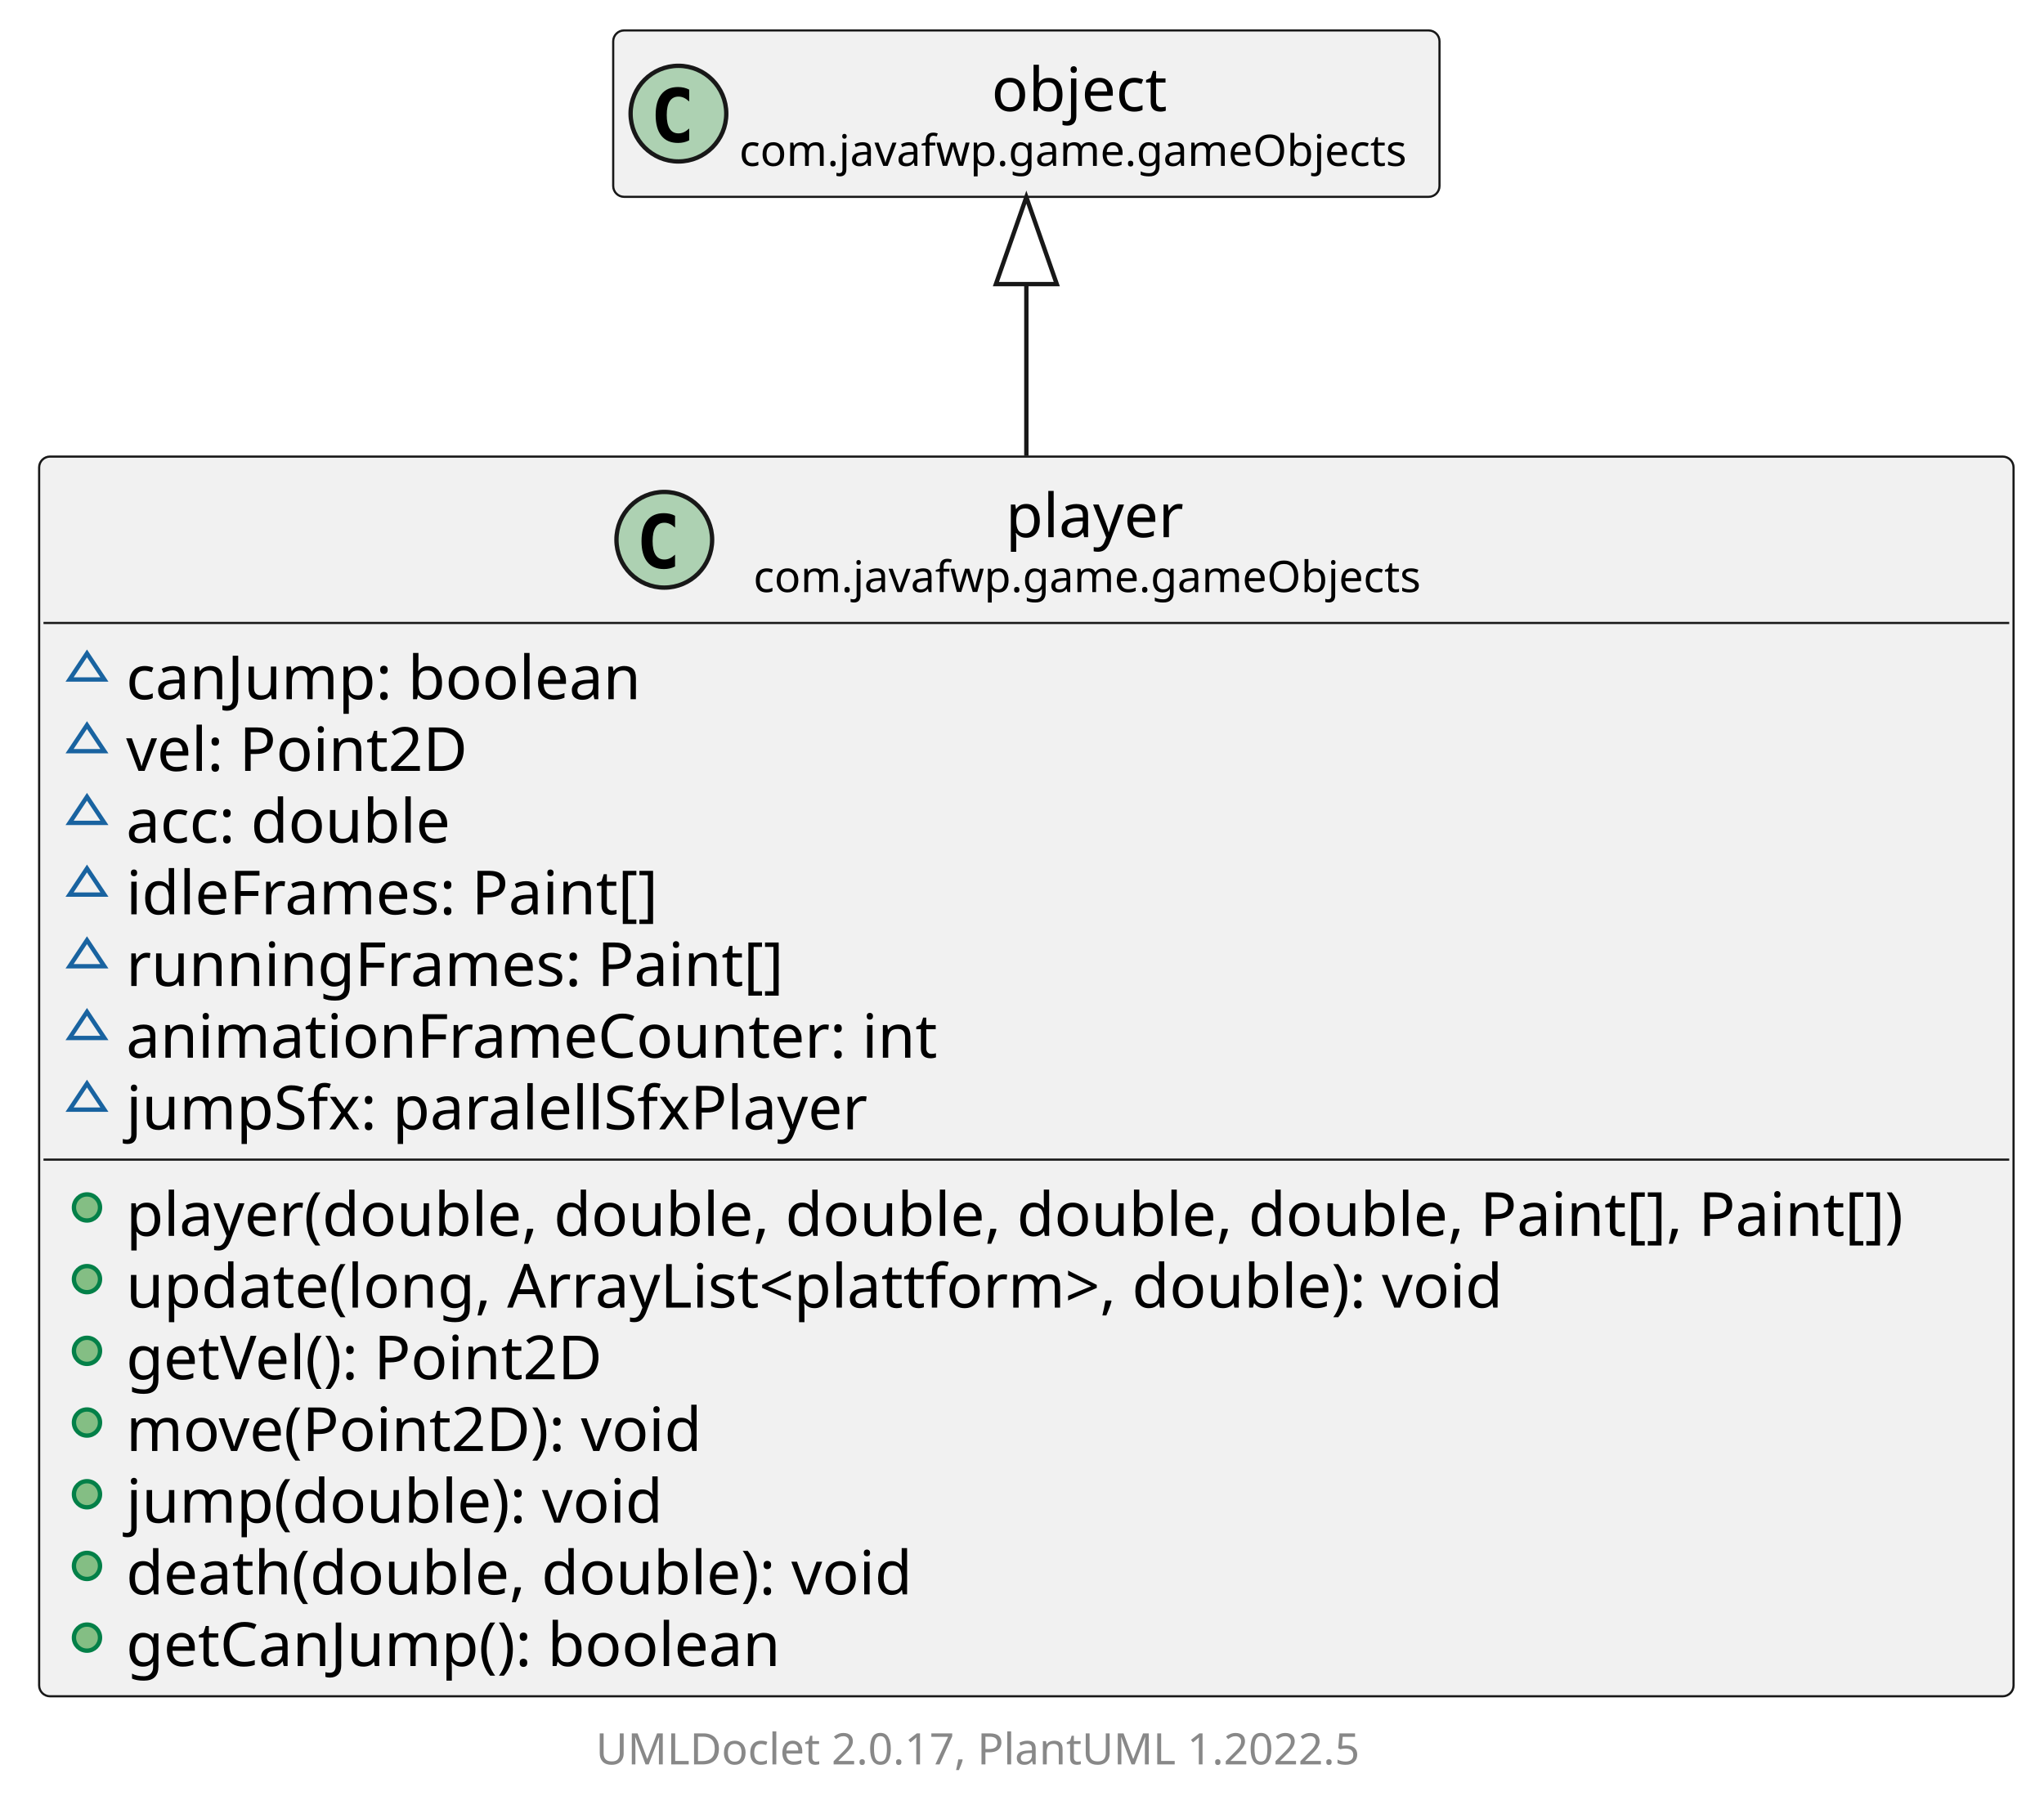
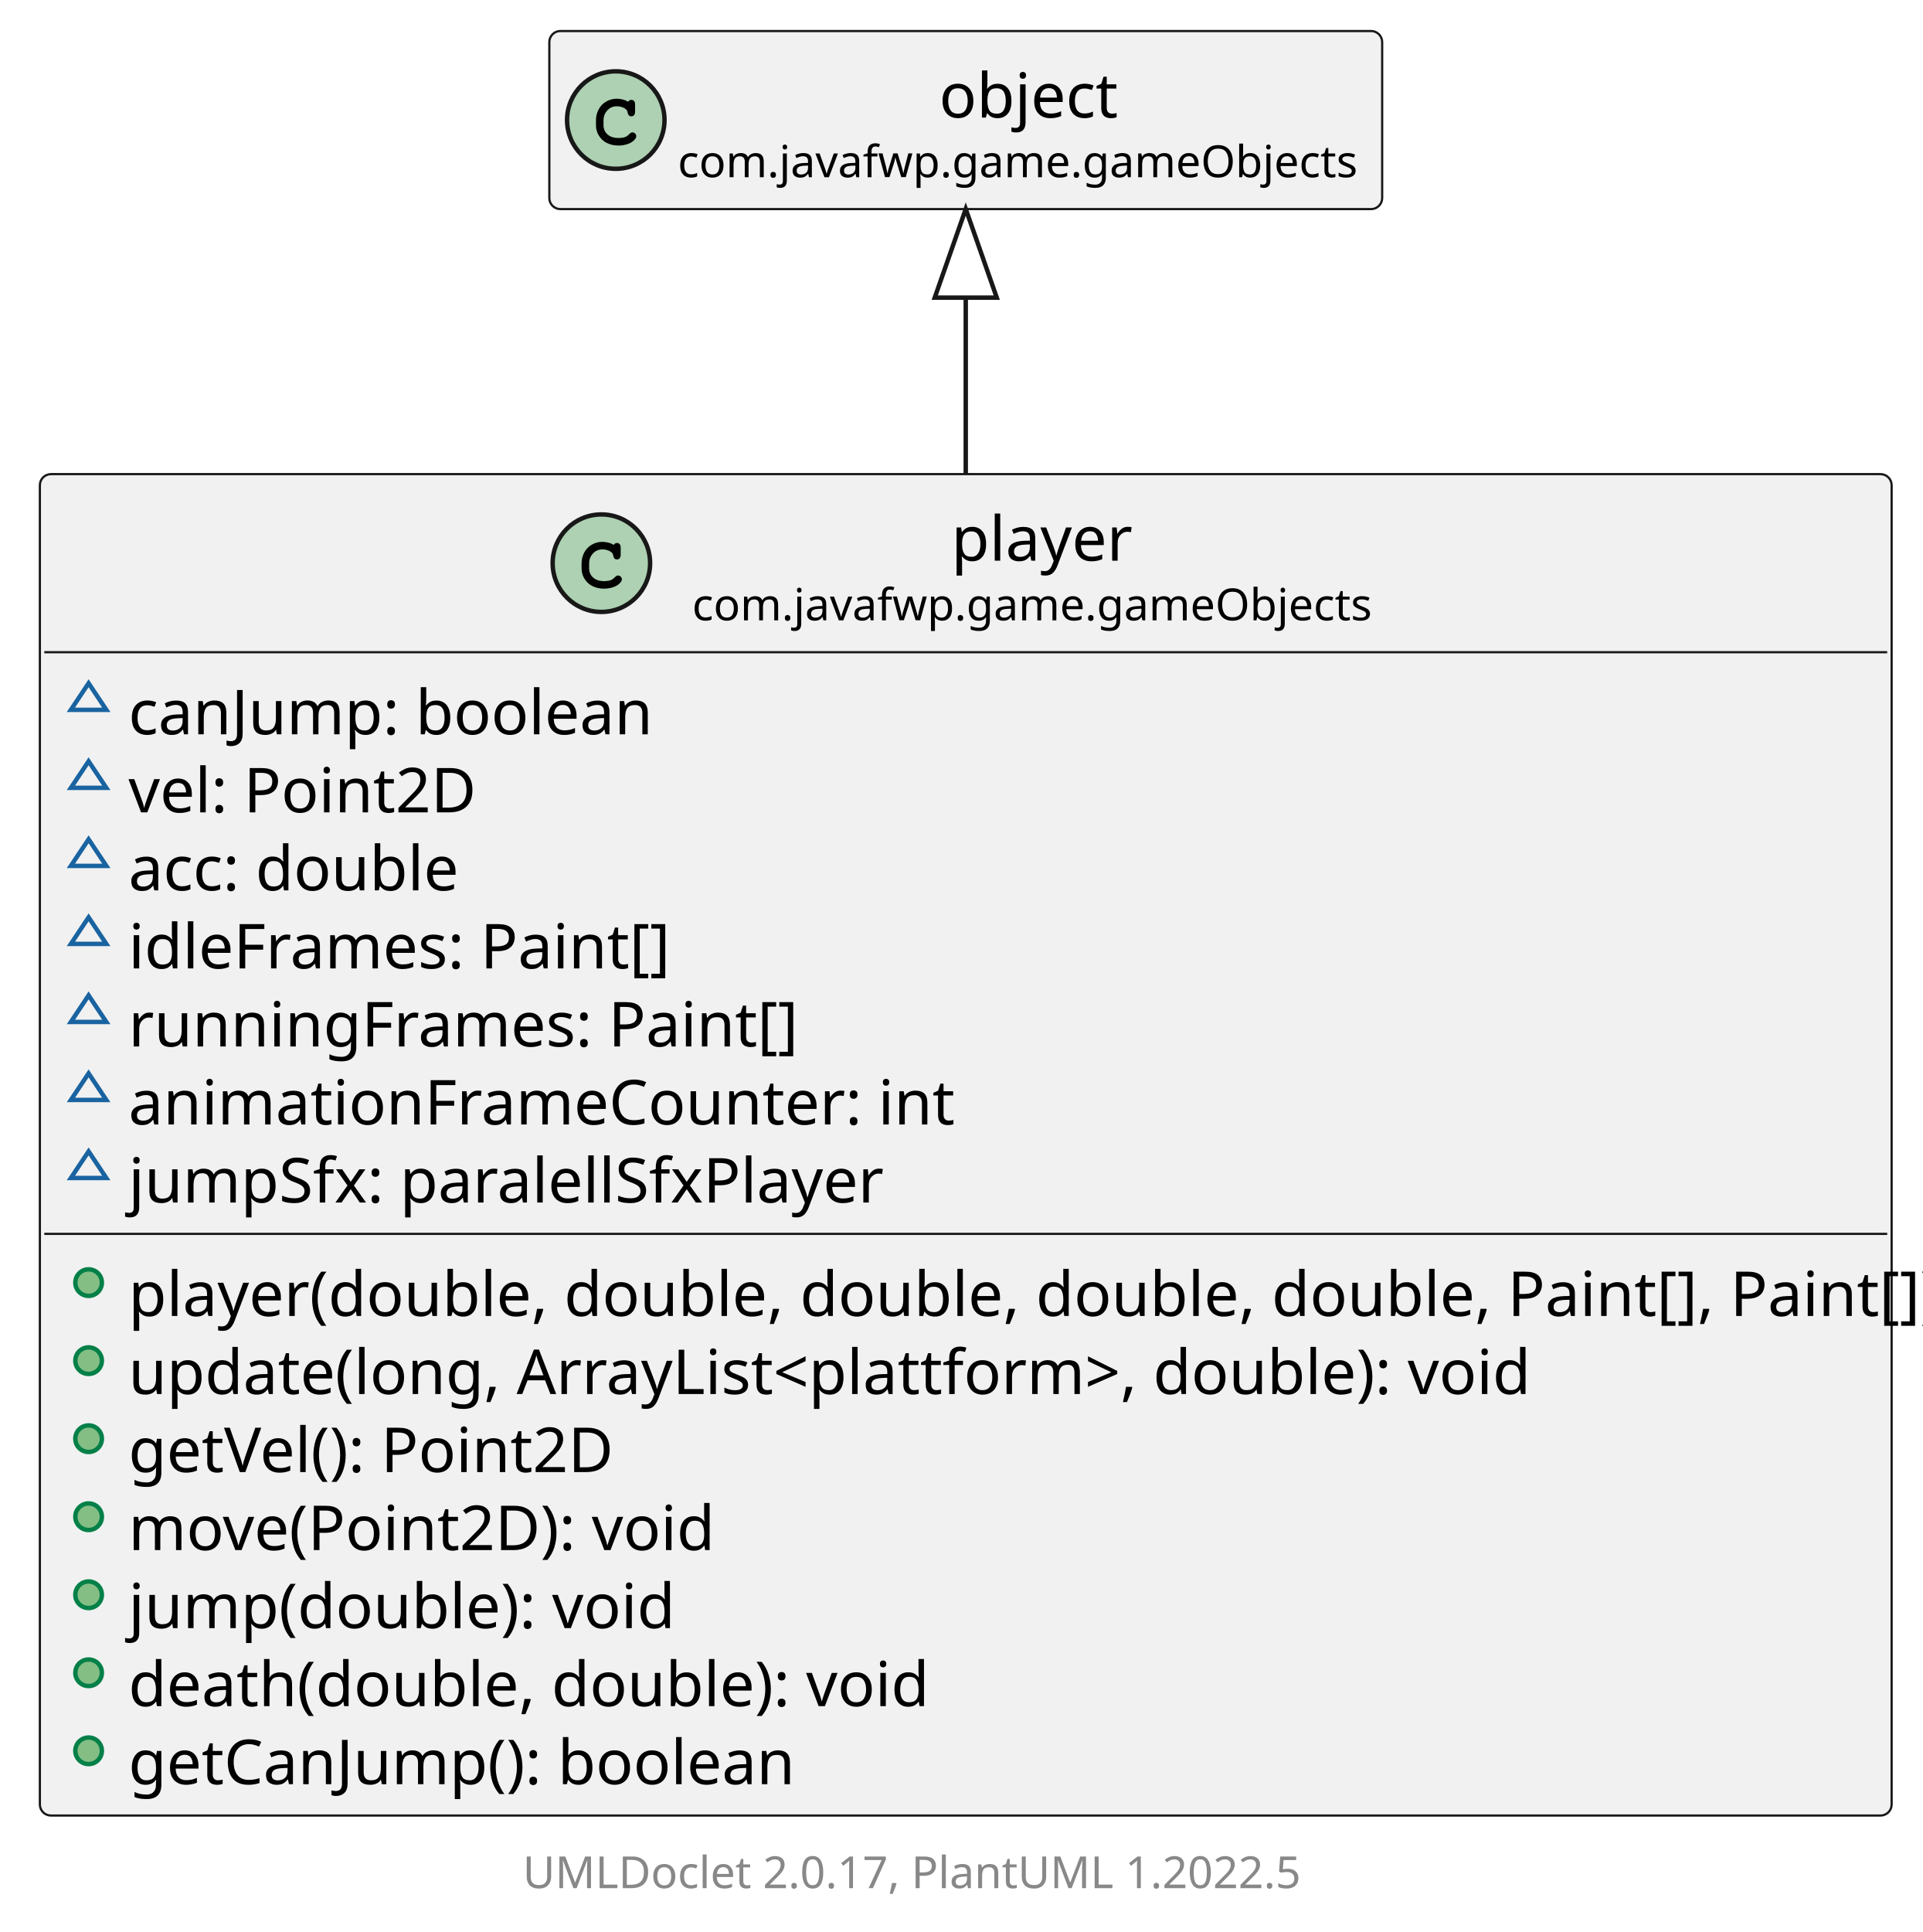
- <svg xmlns="http://www.w3.org/2000/svg" xmlns:xlink="http://www.w3.org/1999/xlink" contentStyleType="text/css" height="415px" preserveAspectRatio="none" style="width:470px;height:415px;background:#FFFFFF;" version="1.1" viewBox="0 0 470 415" width="470px" zoomAndPan="magnify">
+ <svg xmlns="http://www.w3.org/2000/svg" xmlns:xlink="http://www.w3.org/1999/xlink" contentStyleType="text/css" height="436px" preserveAspectRatio="none" style="width:434px;height:436px;background:#FFFFFF;" version="1.1" viewBox="0 0 434 436" width="434px" zoomAndPan="magnify">
  <defs />
  <g>
    <a href="player.html" target="_top" title="player.html" xlink:actuate="onRequest" xlink:href="player.html" xlink:show="new" xlink:title="player.html" xlink:type="simple">
      <g id="elem_com.javafwp.game.gameObjects.player">
-         <rect codeLine="5" fill="#F1F1F1" height="285.102" id="com.javafwp.game.gameObjects.player" rx="2.5" ry="2.5" style="stroke:#181818;stroke-width:0.5;" width="454" x="9" y="105" />
-         <ellipse cx="152.75" cy="124.133" fill="#ADD1B2" rx="11" ry="11" style="stroke:#181818;stroke-width:1.0;" />
-         <path d="M155.223,130.276 Q154.642,130.575 154.003,130.724 Q153.364,130.874 152.658,130.874 Q150.151,130.874 148.832,129.222 Q147.512,127.57 147.512,124.449 Q147.512,121.319 148.832,119.668 Q150.151,118.016 152.658,118.016 Q153.364,118.016 154.011,118.165 Q154.659,118.314 155.223,118.613 L155.223,121.336 Q154.592,120.755 153.999,120.485 Q153.405,120.215 152.774,120.215 Q151.43,120.215 150.745,121.282 Q150.06,122.349 150.06,124.449 Q150.06,126.54 150.745,127.607 Q151.43,128.674 152.774,128.674 Q153.405,128.674 153.999,128.404 Q154.592,128.134 155.223,127.553 Z " fill="#000000" />
-         <text fill="#000000" font-family="sans-serif" font-size="14" lengthAdjust="spacing" textLength="42" x="231.25" y="123.535">player</text>
-         <text fill="#000000" font-family="sans-serif" font-size="10" lengthAdjust="spacing" textLength="158" x="173.25" y="136.156">com.javafwp.game.gameObjects</text>
-         <line style="stroke:#181818;stroke-width:0.5;" x1="10" x2="462" y1="143.266" y2="143.266" />
-         <polygon fill="none" points="20,150.266,16,156.266,24,156.266" style="stroke:#1963A0;stroke-width:1.0;" />
-         <text fill="#000000" font-family="sans-serif" font-size="14" lengthAdjust="spacing" textLength="123" x="29" y="160.801">canJump: boolean</text>
-         <polygon fill="none" points="20,166.754,16,172.754,24,172.754" style="stroke:#1963A0;stroke-width:1.0;" />
-         <text fill="#000000" font-family="sans-serif" font-size="14" lengthAdjust="spacing" textLength="81" x="29" y="177.289">vel: Point2D</text>
-         <polygon fill="none" points="20,183.242,16,189.242,24,189.242" style="stroke:#1963A0;stroke-width:1.0;" />
-         <text fill="#000000" font-family="sans-serif" font-size="14" lengthAdjust="spacing" textLength="78" x="29" y="193.777">acc: double</text>
-         <polygon fill="none" points="20,199.731,16,205.731,24,205.731" style="stroke:#1963A0;stroke-width:1.0;" />
-         <text fill="#000000" font-family="sans-serif" font-size="14" lengthAdjust="spacing" textLength="127" x="29" y="210.266">idleFrames: Paint[]</text>
-         <polygon fill="none" points="20,216.219,16,222.219,24,222.219" style="stroke:#1963A0;stroke-width:1.0;" />
-         <text fill="#000000" font-family="sans-serif" font-size="14" lengthAdjust="spacing" textLength="157" x="29" y="226.754">runningFrames: Paint[]</text>
-         <polygon fill="none" points="20,232.707,16,238.707,24,238.707" style="stroke:#1963A0;stroke-width:1.0;" />
-         <text fill="#000000" font-family="sans-serif" font-size="14" lengthAdjust="spacing" textLength="194" x="29" y="243.242">animationFrameCounter: int</text>
-         <polygon fill="none" points="20,249.195,16,255.195,24,255.195" style="stroke:#1963A0;stroke-width:1.0;" />
-         <text fill="#000000" font-family="sans-serif" font-size="14" lengthAdjust="spacing" textLength="179" x="29" y="259.731">jumpSfx: paralellSfxPlayer</text>
-         <line style="stroke:#181818;stroke-width:0.5;" x1="10" x2="462" y1="266.684" y2="266.684" />
-         <ellipse cx="20" cy="277.684" fill="#84BE84" rx="3" ry="3" style="stroke:#038048;stroke-width:1.0;" />
-         <text fill="#000000" font-family="sans-serif" font-size="14" lengthAdjust="spacing" textLength="428" x="29" y="284.219">player(double, double, double, double, double, Paint[], Paint[])</text>
-         <ellipse cx="20" cy="294.172" fill="#84BE84" rx="3" ry="3" style="stroke:#038048;stroke-width:1.0;" />
-         <text fill="#000000" font-family="sans-serif" font-size="14" lengthAdjust="spacing" textLength="336" x="29" y="300.707">update(long, ArrayList&lt;plattform&gt;, double): void</text>
-         <ellipse cx="20" cy="310.66" fill="#84BE84" rx="3" ry="3" style="stroke:#038048;stroke-width:1.0;" />
-         <text fill="#000000" font-family="sans-serif" font-size="14" lengthAdjust="spacing" textLength="115" x="29" y="317.195">getVel(): Point2D</text>
-         <ellipse cx="20" cy="327.148" fill="#84BE84" rx="3" ry="3" style="stroke:#038048;stroke-width:1.0;" />
-         <text fill="#000000" font-family="sans-serif" font-size="14" lengthAdjust="spacing" textLength="138" x="29" y="333.684">move(Point2D): void</text>
-         <ellipse cx="20" cy="343.637" fill="#84BE84" rx="3" ry="3" style="stroke:#038048;stroke-width:1.0;" />
-         <text fill="#000000" font-family="sans-serif" font-size="14" lengthAdjust="spacing" textLength="130" x="29" y="350.172">jump(double): void</text>
-         <ellipse cx="20" cy="360.125" fill="#84BE84" rx="3" ry="3" style="stroke:#038048;stroke-width:1.0;" />
-         <text fill="#000000" font-family="sans-serif" font-size="14" lengthAdjust="spacing" textLength="190" x="29" y="366.66">death(double, double): void</text>
-         <ellipse cx="20" cy="376.613" fill="#84BE84" rx="3" ry="3" style="stroke:#038048;stroke-width:1.0;" />
-         <text fill="#000000" font-family="sans-serif" font-size="14" lengthAdjust="spacing" textLength="158" x="29" y="383.148">getCanJump(): boolean</text>
+         <rect codeLine="5" fill="#F1F1F1" height="302.719" id="com.javafwp.game.gameObjects.player" rx="2.5" ry="2.5" style="stroke:#181818;stroke-width:0.5;" width="418" x="9" y="107" />
+         <ellipse cx="135.75" cy="127.094" fill="#ADD1B2" rx="11" ry="11" style="stroke:#181818;stroke-width:1.0;" />
+         <path d="M138.516,122.969 Q138.672,122.75 138.859,122.641 Q139.047,122.531 139.266,122.531 Q139.641,122.531 139.875,122.797 Q140.109,123.047 140.109,123.656 L140.109,125.109 Q140.109,125.719 139.875,125.984 Q139.641,126.25 139.266,126.25 Q138.922,126.25 138.719,126.047 Q138.516,125.859 138.406,125.344 Q138.359,124.984 138.172,124.797 Q137.844,124.422 137.234,124.203 Q136.625,123.984 136,123.984 Q135.234,123.984 134.594,124.312 Q133.969,124.641 133.469,125.391 Q132.984,126.141 132.984,127.172 L132.984,128.266 Q132.984,129.5 133.875,130.328 Q134.766,131.141 136.359,131.141 Q137.297,131.141 137.953,130.891 Q138.344,130.734 138.766,130.297 Q139.031,130.031 139.172,129.953 Q139.328,129.875 139.531,129.875 Q139.859,129.875 140.109,130.141 Q140.375,130.391 140.375,130.734 Q140.375,131.078 140.031,131.484 Q139.531,132.062 138.734,132.391 Q137.656,132.844 136.359,132.844 Q134.844,132.844 133.641,132.219 Q132.656,131.719 131.969,130.656 Q131.281,129.578 131.281,128.297 L131.281,127.141 Q131.281,125.812 131.891,124.672 Q132.516,123.516 133.609,122.906 Q134.703,122.281 135.938,122.281 Q136.672,122.281 137.312,122.453 Q137.969,122.609 138.516,122.969 Z " fill="#000000" />
+         <text fill="#000000" font-family="sans-serif" font-size="14" lengthAdjust="spacing" textLength="39" x="214.75" y="126.533">player</text>
+         <text fill="#000000" font-family="sans-serif" font-size="10" lengthAdjust="spacing" textLength="156" x="156.25" y="139.99">com.javafwp.game.gameObjects</text>
+         <line style="stroke:#181818;stroke-width:0.5;" x1="10" x2="426" y1="147.188" y2="147.188" />
+         <polygon fill="none" points="20,154.188,16,160.188,24,160.188" style="stroke:#1963A0;stroke-width:1.0;" />
+         <text fill="#000000" font-family="sans-serif" font-size="14" lengthAdjust="spacing" textLength="115" x="29" y="165.721">canJump: boolean</text>
+         <polygon fill="none" points="20,171.797,16,177.797,24,177.797" style="stroke:#1963A0;stroke-width:1.0;" />
+         <text fill="#000000" font-family="sans-serif" font-size="14" lengthAdjust="spacing" textLength="76" x="29" y="183.33">vel: Point2D</text>
+         <polygon fill="none" points="20,189.406,16,195.406,24,195.406" style="stroke:#1963A0;stroke-width:1.0;" />
+         <text fill="#000000" font-family="sans-serif" font-size="14" lengthAdjust="spacing" textLength="73" x="29" y="200.94">acc: double</text>
+         <polygon fill="none" points="20,207.016,16,213.016,24,213.016" style="stroke:#1963A0;stroke-width:1.0;" />
+         <text fill="#000000" font-family="sans-serif" font-size="14" lengthAdjust="spacing" textLength="118" x="29" y="218.549">idleFrames: Paint[]</text>
+         <polygon fill="none" points="20,224.625,16,230.625,24,230.625" style="stroke:#1963A0;stroke-width:1.0;" />
+         <text fill="#000000" font-family="sans-serif" font-size="14" lengthAdjust="spacing" textLength="144" x="29" y="236.158">runningFrames: Paint[]</text>
+         <polygon fill="none" points="20,242.234,16,248.234,24,248.234" style="stroke:#1963A0;stroke-width:1.0;" />
+         <text fill="#000000" font-family="sans-serif" font-size="14" lengthAdjust="spacing" textLength="176" x="29" y="253.768">animationFrameCounter: int</text>
+         <polygon fill="none" points="20,259.844,16,265.844,24,265.844" style="stroke:#1963A0;stroke-width:1.0;" />
+         <text fill="#000000" font-family="sans-serif" font-size="14" lengthAdjust="spacing" textLength="162" x="29" y="271.377">jumpSfx: paralellSfxPlayer</text>
+         <line style="stroke:#181818;stroke-width:0.5;" x1="10" x2="426" y1="278.453" y2="278.453" />
+         <ellipse cx="20" cy="289.453" fill="#84BE84" rx="3" ry="3" style="stroke:#038048;stroke-width:1.0;" />
+         <text fill="#000000" font-family="sans-serif" font-size="14" lengthAdjust="spacing" textLength="392" x="29" y="296.986">player(double, double, double, double, double, Paint[], Paint[])</text>
+         <ellipse cx="20" cy="307.062" fill="#84BE84" rx="3" ry="3" style="stroke:#038048;stroke-width:1.0;" />
+         <text fill="#000000" font-family="sans-serif" font-size="14" lengthAdjust="spacing" textLength="301" x="29" y="314.596">update(long, ArrayList&lt;plattform&gt;, double): void</text>
+         <ellipse cx="20" cy="324.672" fill="#84BE84" rx="3" ry="3" style="stroke:#038048;stroke-width:1.0;" />
+         <text fill="#000000" font-family="sans-serif" font-size="14" lengthAdjust="spacing" textLength="108" x="29" y="332.205">getVel(): Point2D</text>
+         <ellipse cx="20" cy="342.281" fill="#84BE84" rx="3" ry="3" style="stroke:#038048;stroke-width:1.0;" />
+         <text fill="#000000" font-family="sans-serif" font-size="14" lengthAdjust="spacing" textLength="128" x="29" y="349.815">move(Point2D): void</text>
+         <ellipse cx="20" cy="359.891" fill="#84BE84" rx="3" ry="3" style="stroke:#038048;stroke-width:1.0;" />
+         <text fill="#000000" font-family="sans-serif" font-size="14" lengthAdjust="spacing" textLength="117" x="29" y="367.424">jump(double): void</text>
+         <ellipse cx="20" cy="377.5" fill="#84BE84" rx="3" ry="3" style="stroke:#038048;stroke-width:1.0;" />
+         <text fill="#000000" font-family="sans-serif" font-size="14" lengthAdjust="spacing" textLength="174" x="29" y="385.033">death(double, double): void</text>
+         <ellipse cx="20" cy="395.109" fill="#84BE84" rx="3" ry="3" style="stroke:#038048;stroke-width:1.0;" />
+         <text fill="#000000" font-family="sans-serif" font-size="14" lengthAdjust="spacing" textLength="148" x="29" y="402.643">getCanJump(): boolean</text>
      </g>
    </a>
    <a href="object.html" target="_top" title="object.html" xlink:actuate="onRequest" xlink:href="object.html" xlink:show="new" xlink:title="object.html" xlink:type="simple">
      <g id="elem_com.javafwp.game.gameObjects.object">
-         <rect codeLine="22" fill="#F1F1F1" height="38.266" id="com.javafwp.game.gameObjects.object" rx="2.5" ry="2.5" style="stroke:#181818;stroke-width:0.5;" width="190" x="141" y="7" />
-         <ellipse cx="156" cy="26.133" fill="#ADD1B2" rx="11" ry="11" style="stroke:#181818;stroke-width:1.0;" />
-         <path d="M158.473,32.276 Q157.892,32.575 157.253,32.724 Q156.614,32.873 155.908,32.873 Q153.401,32.873 152.082,31.222 Q150.762,29.57 150.762,26.449 Q150.762,23.319 152.082,21.668 Q153.401,20.016 155.908,20.016 Q156.614,20.016 157.261,20.165 Q157.909,20.314 158.473,20.613 L158.473,23.336 Q157.842,22.755 157.249,22.485 Q156.655,22.215 156.024,22.215 Q154.68,22.215 153.995,23.282 Q153.31,24.349 153.31,26.449 Q153.31,28.541 153.995,29.607 Q154.68,30.674 156.024,30.674 Q156.655,30.674 157.249,30.404 Q157.842,30.134 158.473,29.553 Z " fill="#000000" />
-         <text fill="#000000" font-family="sans-serif" font-size="14" lengthAdjust="spacing" textLength="42" x="228" y="25.535">object</text>
-         <text fill="#000000" font-family="sans-serif" font-size="10" lengthAdjust="spacing" textLength="158" x="170" y="38.156">com.javafwp.game.gameObjects</text>
+         <rect codeLine="22" fill="#F1F1F1" height="40.188" id="com.javafwp.game.gameObjects.object" rx="2.5" ry="2.5" style="stroke:#181818;stroke-width:0.5;" width="188" x="124" y="7" />
+         <ellipse cx="139" cy="27.094" fill="#ADD1B2" rx="11" ry="11" style="stroke:#181818;stroke-width:1.0;" />
+         <path d="M141.766,22.969 Q141.922,22.75 142.109,22.641 Q142.297,22.531 142.516,22.531 Q142.891,22.531 143.125,22.797 Q143.359,23.047 143.359,23.656 L143.359,25.109 Q143.359,25.719 143.125,25.984 Q142.891,26.25 142.516,26.25 Q142.172,26.25 141.969,26.047 Q141.766,25.859 141.656,25.344 Q141.609,24.984 141.422,24.797 Q141.094,24.422 140.484,24.203 Q139.875,23.984 139.25,23.984 Q138.484,23.984 137.844,24.312 Q137.219,24.641 136.719,25.391 Q136.234,26.141 136.234,27.172 L136.234,28.266 Q136.234,29.5 137.125,30.328 Q138.016,31.141 139.609,31.141 Q140.547,31.141 141.203,30.891 Q141.594,30.734 142.016,30.297 Q142.281,30.031 142.422,29.953 Q142.578,29.875 142.781,29.875 Q143.109,29.875 143.359,30.141 Q143.625,30.391 143.625,30.734 Q143.625,31.078 143.281,31.484 Q142.781,32.062 141.984,32.391 Q140.906,32.844 139.609,32.844 Q138.094,32.844 136.891,32.219 Q135.906,31.719 135.219,30.656 Q134.531,29.578 134.531,28.297 L134.531,27.141 Q134.531,25.812 135.141,24.672 Q135.766,23.516 136.859,22.906 Q137.953,22.281 139.188,22.281 Q139.922,22.281 140.562,22.453 Q141.219,22.609 141.766,22.969 Z " fill="#000000" />
+         <text fill="#000000" font-family="sans-serif" font-size="14" lengthAdjust="spacing" textLength="38" x="212" y="26.533">object</text>
+         <text fill="#000000" font-family="sans-serif" font-size="10" lengthAdjust="spacing" textLength="156" x="153" y="39.99">com.javafwp.game.gameObjects</text>
      </g>
    </a>
    <g id="link_com.javafwp.game.gameObjects.object_com.javafwp.game.gameObjects.player">
-       <path codeLine="24" d="M236,65.59 C236,77.17 236,90.6 236,104.82 " fill="none" id="com.javafwp.game.gameObjects.object-backto-com.javafwp.game.gameObjects.player" style="stroke:#181818;stroke-width:1.0;" />
-       <polygon fill="none" points="229,65.34,236,45.34,243,65.34,229,65.34" style="stroke:#181818;stroke-width:1.0;" />
+       <path codeLine="24" d="M218,67.57 C218,79.21 218,92.68 218,106.98 " fill="none" id="com.javafwp.game.gameObjects.object-backto-com.javafwp.game.gameObjects.player" style="stroke:#181818;stroke-width:1.0;" />
+       <polygon fill="none" points="211,67.17,218,47.17,225,67.17,211,67.17" style="stroke:#181818;stroke-width:1.0;" />
    </g>
-     <rect height="11.777" style="stroke:#00000000;stroke-width:1.0;fill:none;" width="182" x="137" y="396.102" />
-     <text fill="#888888" font-family="sans-serif" font-size="10" lengthAdjust="spacing" textLength="182" x="137" y="405.769">UMLDoclet 2.0.17, PlantUML 1.2022.5</text>
+     <rect height="12.578" style="stroke:#00000000;stroke-width:1.0;fill:none;" width="184" x="118" y="415.719" />
+     <text fill="#888888" font-family="sans-serif" font-size="10" lengthAdjust="spacing" textLength="184" x="118" y="426.1">UMLDoclet 2.0.17, PlantUML 1.2022.5</text>
  </g>
</svg>
